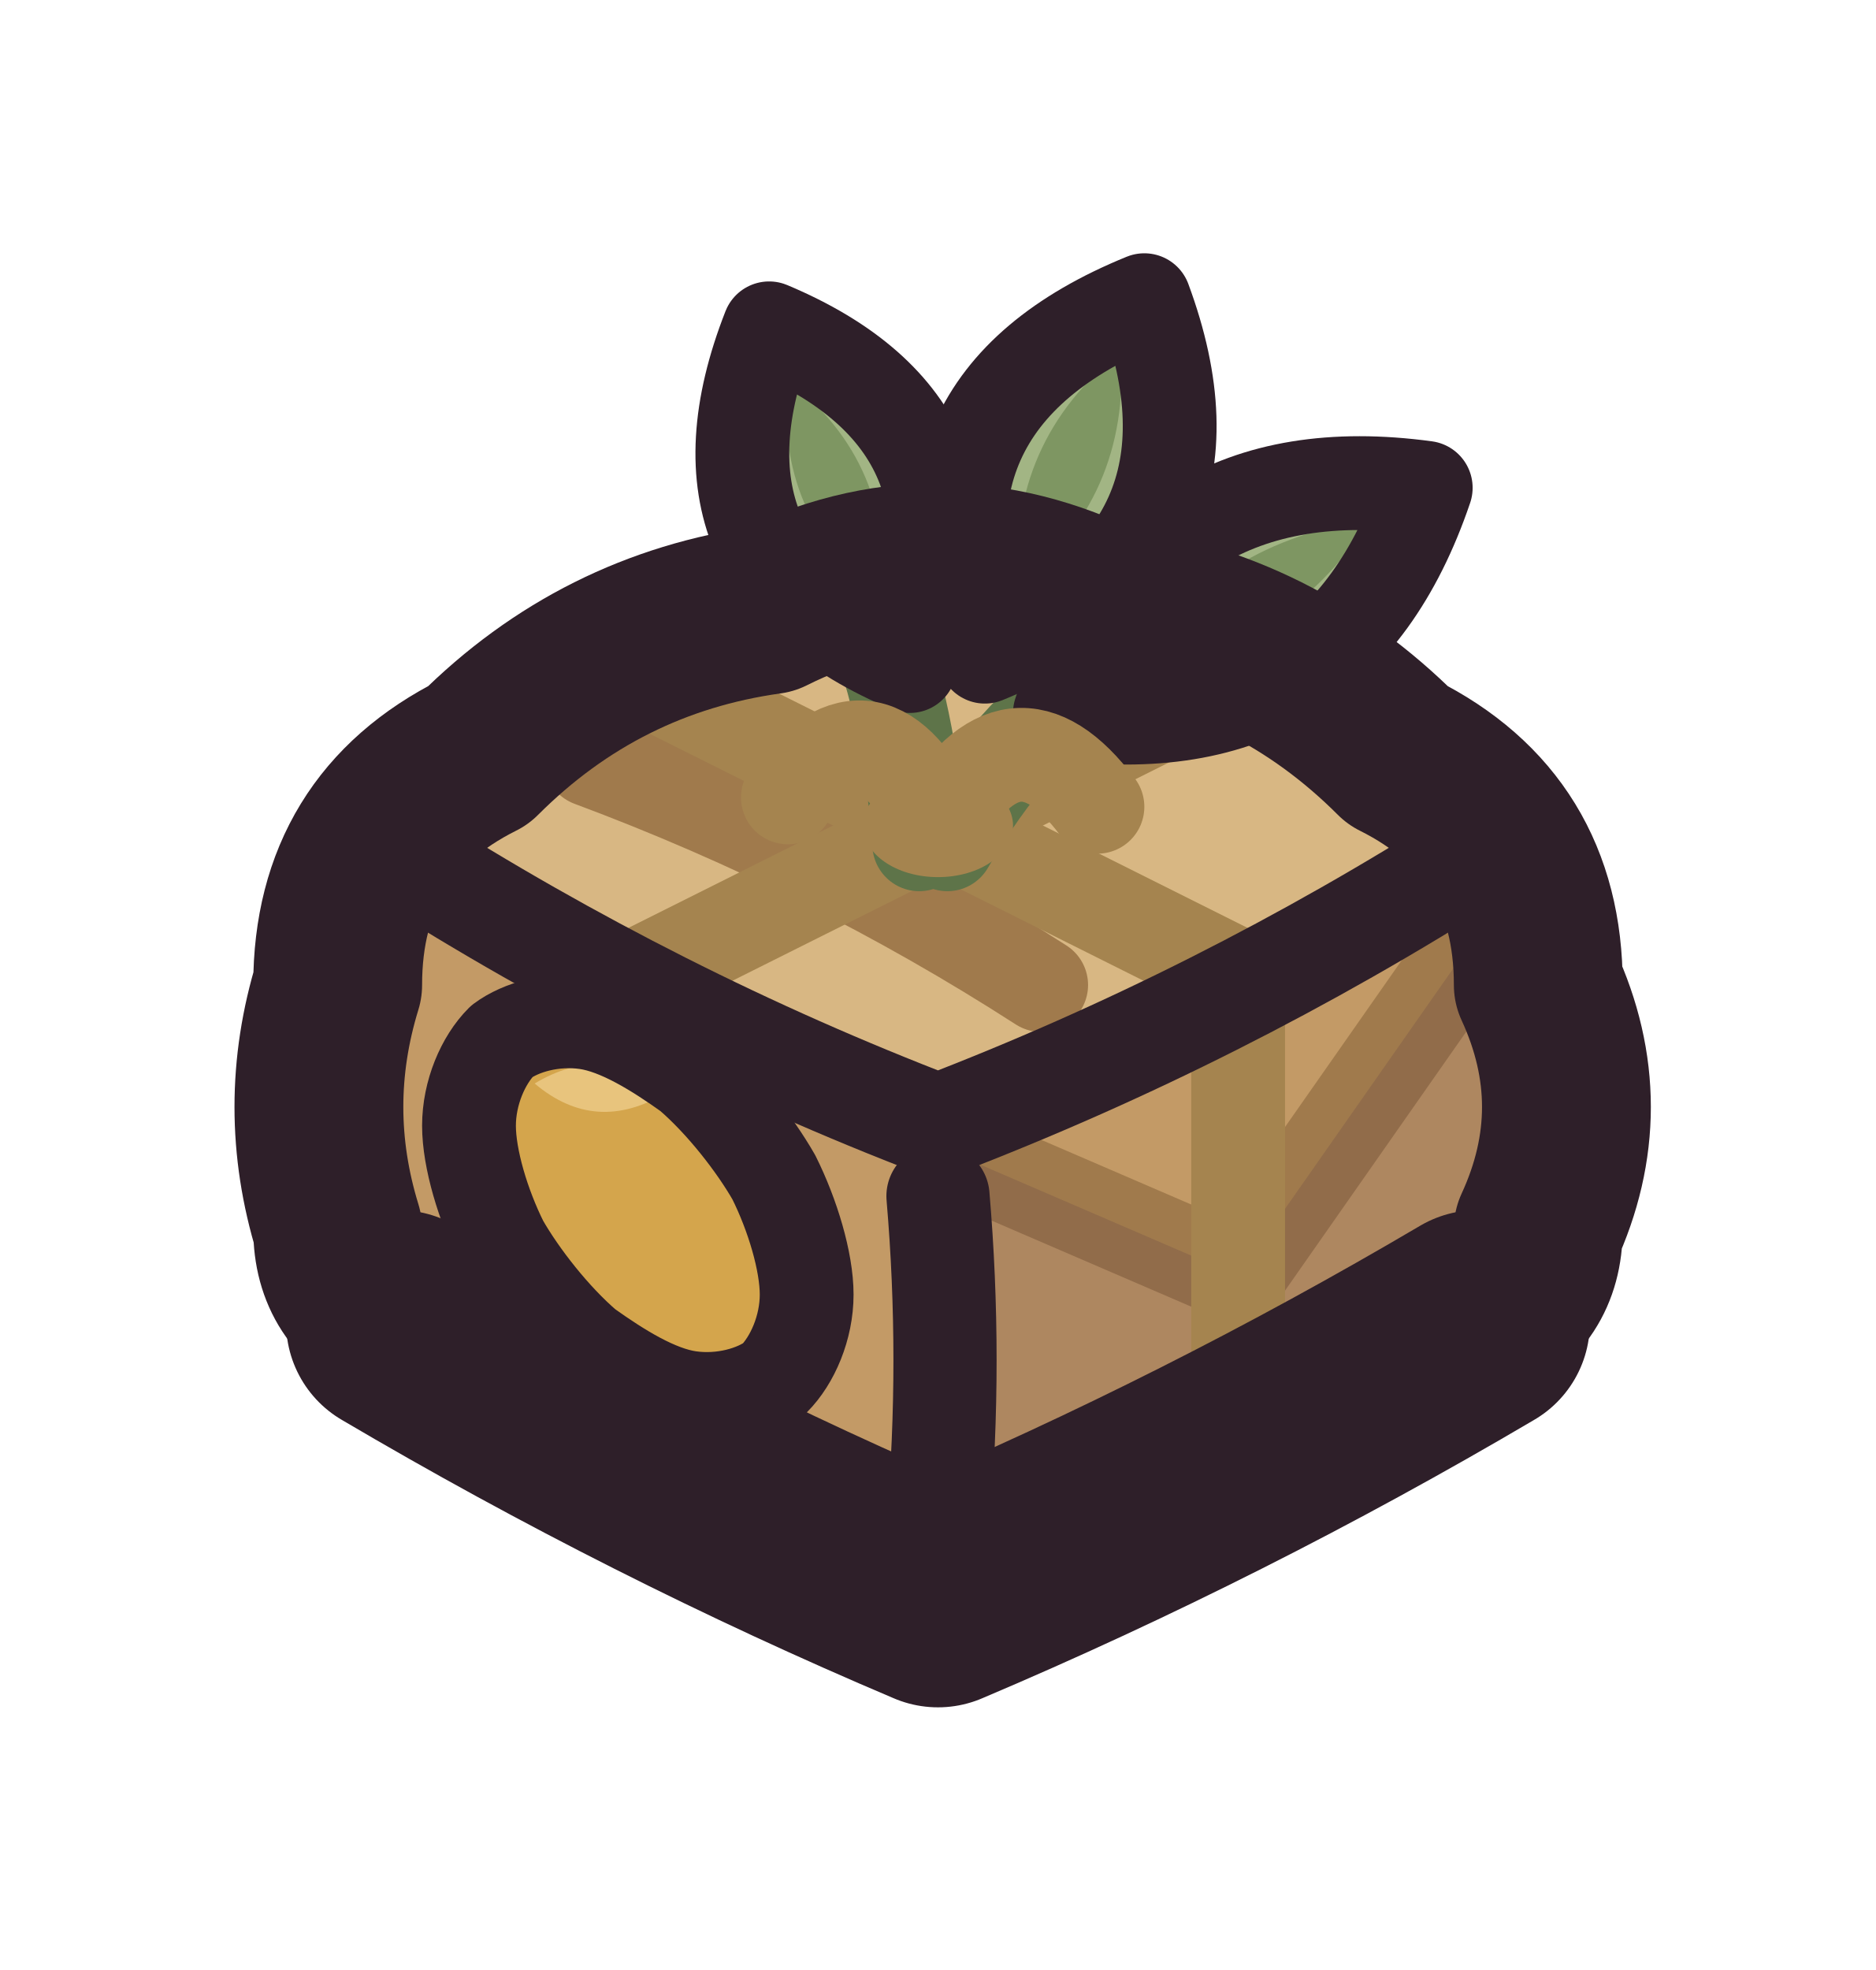
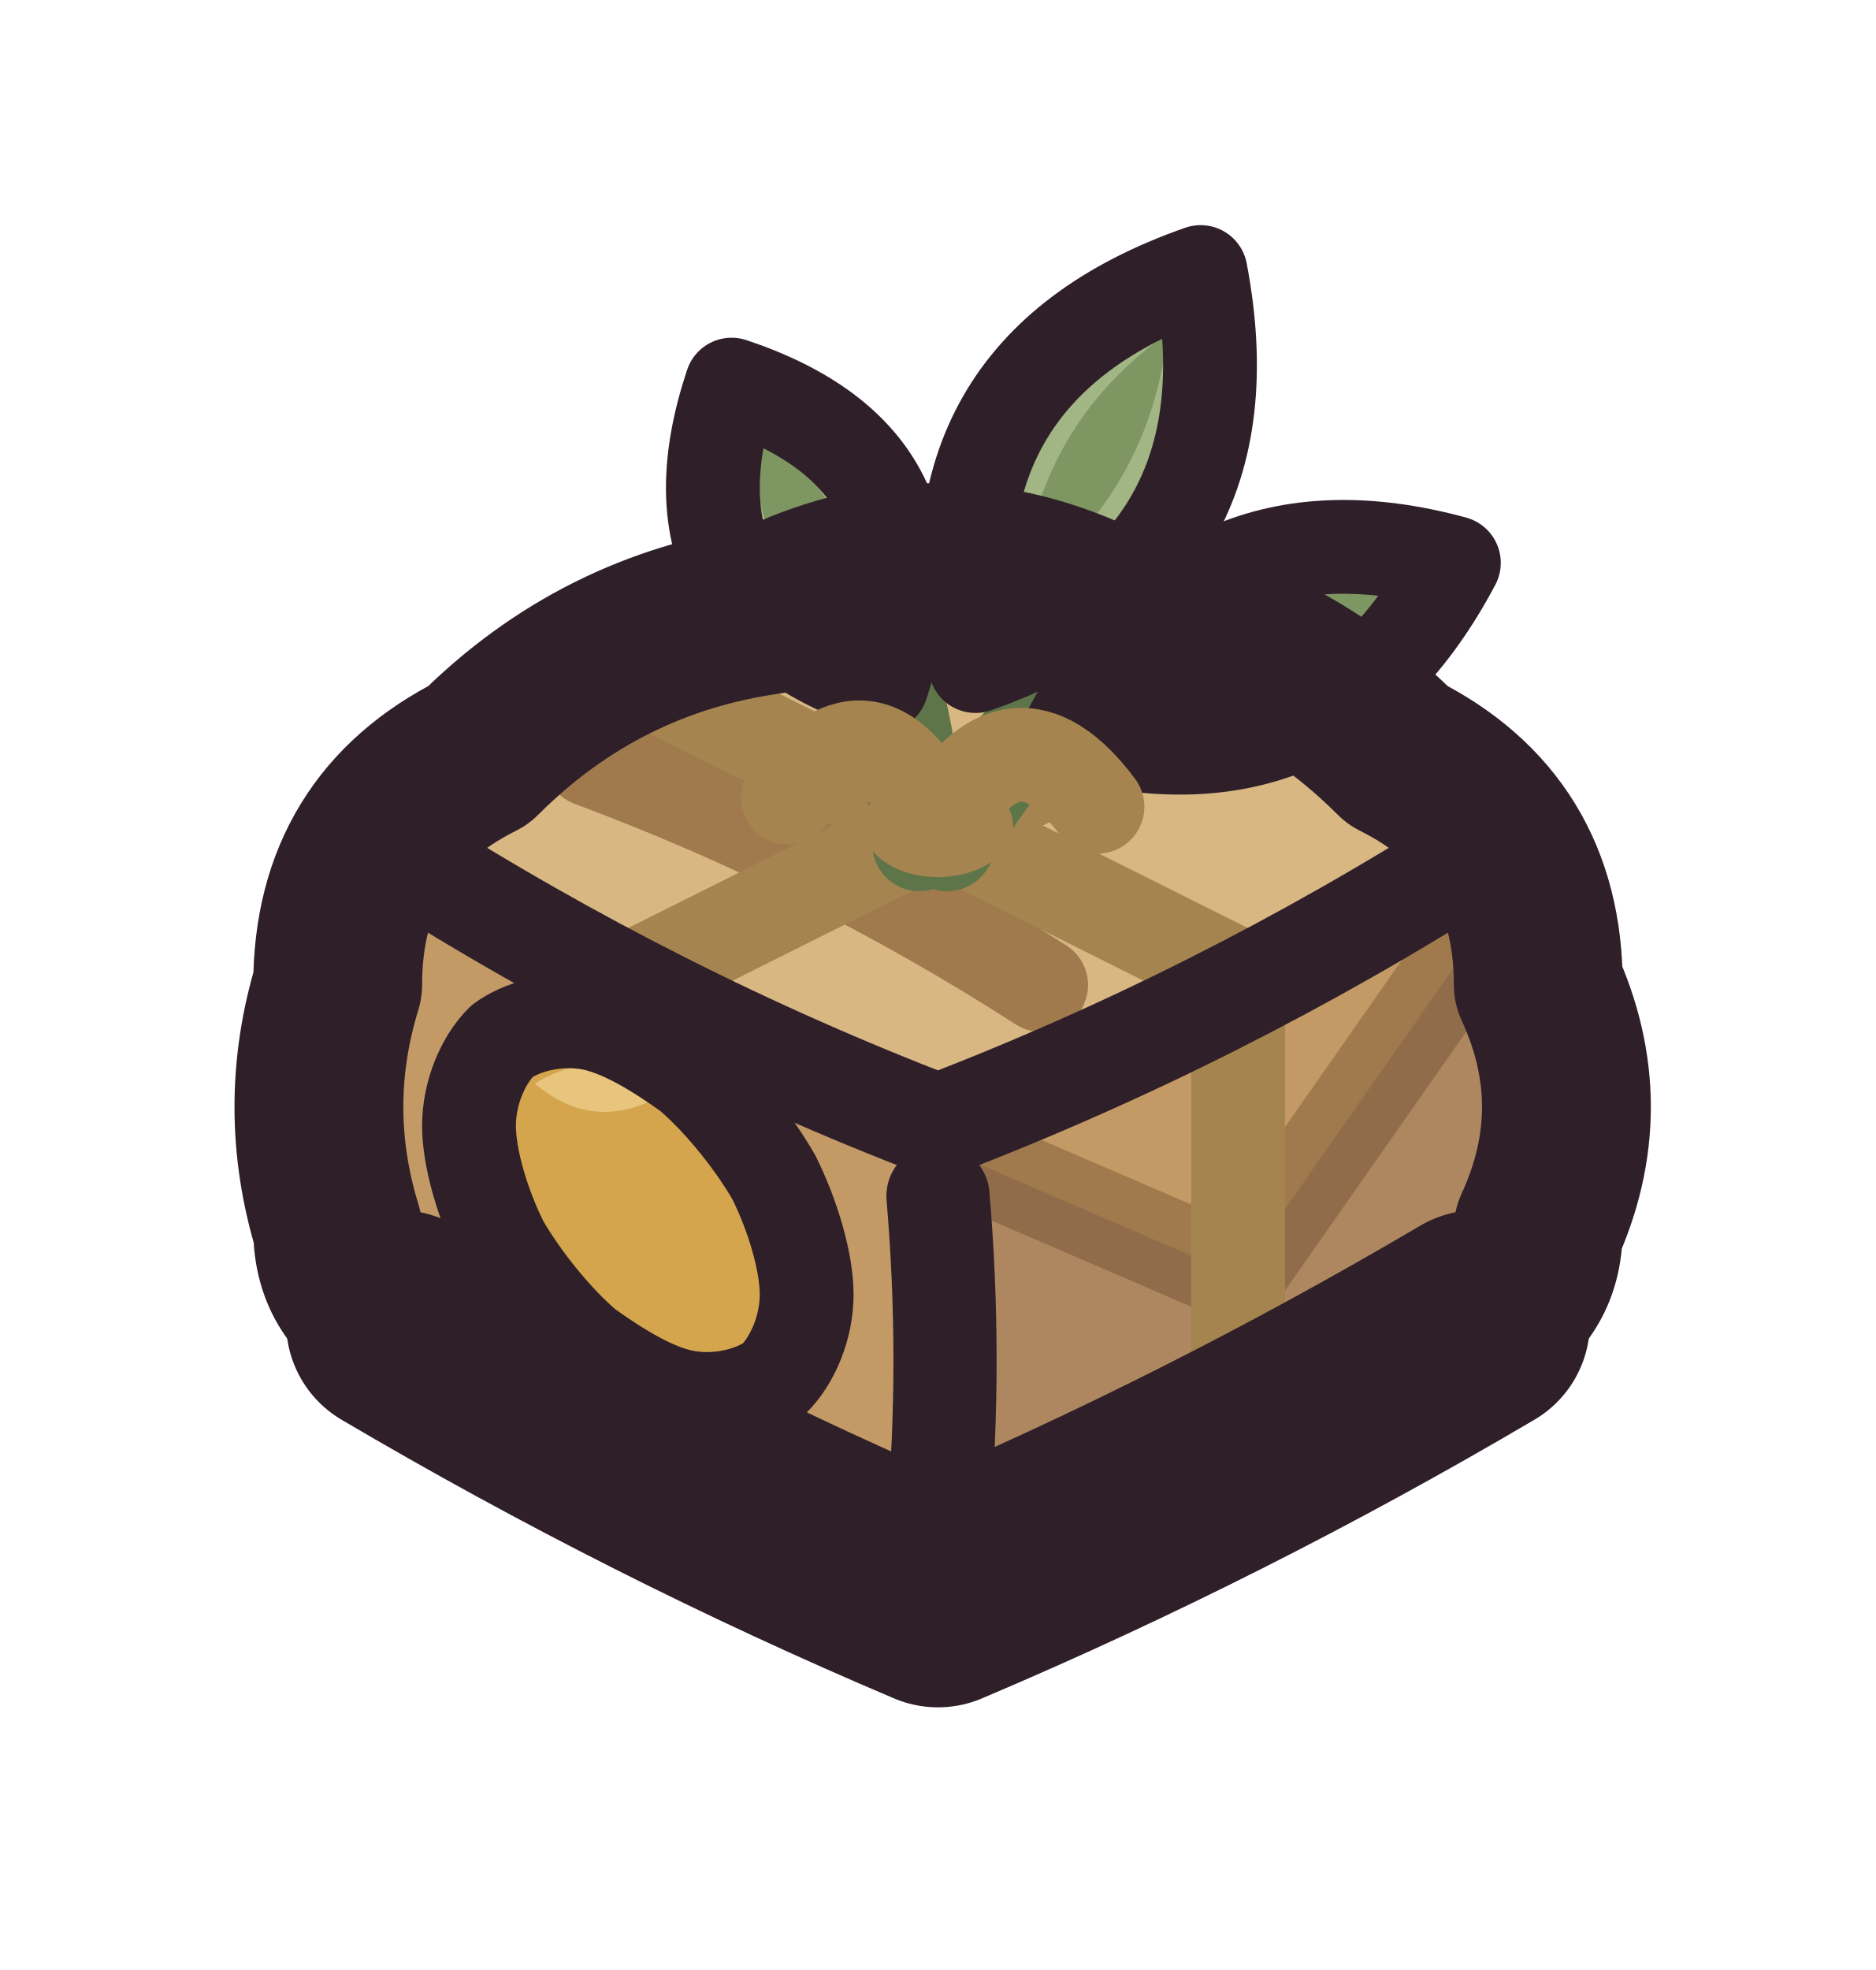
<svg xmlns="http://www.w3.org/2000/svg" viewBox="0 0 40 42" width="40" height="42">
  <g id="p-bundle">
    <path d="M10.2 16.1Q12.8 13.5 16.4 13Q20 11.2 23.6 13Q27.2 13.5 29.8 16.1Q32.8 17.6 32.8 21Q34 23.6 32.8 26.2Q32.8 27.6 31.5 28.2Q26.6 31.6 20.9 33.6Q20 34 19.1 33.6Q13.5 31.4 8.5 28.2Q7.2 27.6 7.2 26.2Q6.4 23.6 7.2 21Q7.2 17.6 10.2 16.1Z" fill="#c39a66" />
    <path d="M10.2 16.1Q12.8 13.5 16.4 13Q20 11.2 23.6 13Q27.2 13.5 29.8 16.1Q32.8 17.6 29.8 19.1Q25.6 20.3 22.1 22.9Q20 24 17.9 22.9Q14.4 20.3 10.2 19.1Q7.2 17.6 10.2 16.1Z" fill="#d8b783" />
    <path d="M20.6 24.7L26.4 27.2L32 19.2" fill="none" stroke="#a07a4c" stroke-width="2" stroke-linecap="round" stroke-linejoin="round" />
    <path d="M20.6 24.7L26.4 27.2L32 19.2L32.8 27L20 33.4Z" fill="#3f2541" fill-opacity="0.16" />
    <path d="M12.6 16.2Q17.7 18.1 22.2 21" fill="none" stroke="#a07a4c" stroke-width="2" stroke-linecap="round" stroke-linejoin="round" />
    <path d="M13.6 14.4L26.4 20.8L26.4 30" fill="none" stroke="#a5844f" stroke-width="2" stroke-linecap="round" stroke-linejoin="round" />
    <path d="M26.4 14.4L13.6 20.8L13.6 30" fill="none" stroke="#a5844f" stroke-width="2" stroke-linecap="round" stroke-linejoin="round" />
    <path d="M8.5 18.2Q14 21.7 20 24Q26 21.7 31.5 18.2" fill="none" stroke="#2e1f29" stroke-width="2.2" stroke-linecap="round" stroke-linejoin="round" />
    <path d="M20 25.5Q20.3 29 20 32.5" fill="none" stroke="#2e1f29" stroke-width="2.2" stroke-linecap="round" stroke-linejoin="round" />
  </g>
  <g id="p-greens">
    <path d="M19.6 18Q19.4 15.2 18.6 13.2M20.2 18Q21.6 15.6 23.2 14.6" fill="none" stroke="#5e7449" stroke-width="2" stroke-linecap="round" stroke-linejoin="round" />
-     <path d="M19.4 14.2Q14.4 12.1 16.4 7Q21.4 9.1 19.4 14.2Z" fill="#a2b584" />
-     <path d="M18.8 12.8Q16.5 11 16.8 8.1Q19.1 9.9 18.8 12.8Z" fill="#7e9662" />
-     <path d="M19.4 14.2Q14.4 12.1 16.4 7Q21.4 9.1 19.4 14.2Z" fill="none" stroke="#2e1f29" stroke-width="2" stroke-linecap="round" stroke-linejoin="round" />
-     <path d="M21 14Q19 8.6 24.4 6.4Q26.4 11.8 21 14Z" fill="#a2b584" />
-     <path d="M21.7 12.5Q21.5 9.4 23.9 7.5Q24.1 10.6 21.7 12.5Z" fill="#7e9662" />
-     <path d="M21 14Q19 8.6 24.4 6.4Q26.4 11.8 21 14Z" fill="none" stroke="#2e1f29" stroke-width="2" stroke-linecap="round" stroke-linejoin="round" />
-     <path d="M22.6 15.2Q24.5 9.6 30.4 10.4Q28.5 16 22.6 15.2Z" fill="#a2b584" />
-     <path d="M24.2 14.2Q26 11.5 29.2 11.1Q27.4 13.9 24.2 14.2Z" fill="#7e9662" />
-     <path d="M22.6 15.2Q24.5 9.6 30.4 10.4Q28.5 16 22.6 15.2Z" fill="none" stroke="#2e1f29" stroke-width="2" stroke-linecap="round" stroke-linejoin="round" />
+     <path d="M18.8 14.6Q14 13 15.6 8.2Q20.4 9.8 18.8 14.6Z" fill="#a2b584" />
+     <path d="M18.2 13.3Q15.9 11.9 16.1 9.2Q18.4 10.6 18.2 13.3Z" fill="#7e9662" />
+     <path d="M18.8 14.6Q14 13 15.6 8.2Q20.4 9.8 18.8 14.6Z" fill="none" stroke="#2e1f29" stroke-width="2" stroke-linecap="round" stroke-linejoin="round" />
+     <path d="M20.8 14.2Q19.6 7.9 25.6 5.8Q26.8 12.1 20.8 14.2Z" fill="#a2b584" />
+     <path d="M21.8 12.5Q22.1 9.1 24.9 7.1Q24.5 10.5 21.8 12.5Z" fill="#7e9662" />
+     <path d="M20.8 14.2Q19.6 7.9 25.6 5.8Q26.8 12.1 20.8 14.2Z" fill="none" stroke="#2e1f29" stroke-width="2" stroke-linecap="round" stroke-linejoin="round" />
+     <path d="M22.8 15.6Q25.5 10.5 31 12Q28.3 17.1 22.8 15.6Z" fill="#a2b584" />
+     <path d="M24.4 14.9Q26.5 12.4 29.8 12.5Q27.7 15 24.4 14.9Z" fill="#7e9662" />
+     <path d="M22.8 15.6Q25.5 10.5 31 12Q28.3 17.1 22.8 15.6Z" fill="none" stroke="#2e1f29" stroke-width="2" stroke-linecap="round" stroke-linejoin="round" />
    <path d="M16.8 17Q18.6 14.6 20 17.6Q21.6 14.8 23.4 17.2" fill="none" stroke="#a5844f" stroke-width="2" stroke-linecap="round" stroke-linejoin="round" />
    <path d="M21.6 17.6C21.6 18.2 20.9 18.7 20 18.7C19.1 18.7 18.4 18.2 18.4 17.6C18.4 17 19.1 16.5 20 16.5C20.9 16.5 21.6 17 21.6 17.6Z" fill="#a5844f" />
  </g>
  <g id="p-premium" class="st-premium">
    <path d="M17.2 27.6C17.2 26.9 16.9 25.9 16.5 25.1C16.1 24.4 15.4 23.5 14.7 22.9C14 22.4 13.2 21.9 12.5 21.8C11.8 21.7 11.1 21.9 10.7 22.2C10.3 22.6 10 23.3 10 24C10 24.7 10.3 25.7 10.7 26.5C11.1 27.2 11.8 28.1 12.5 28.7C13.2 29.2 14 29.7 14.7 29.8C15.4 29.9 16.1 29.7 16.5 29.4C16.9 29 17.2 28.3 17.2 27.6Z" fill="#d4a54c" />
    <path d="M11.4 23.1Q12.9 22.2 14.2 23.3Q12.7 24.2 11.4 23.1Z" fill="#e8c47d" />
    <path d="M17.2 27.6C17.2 26.9 16.9 25.9 16.5 25.1C16.1 24.4 15.4 23.5 14.7 22.9C14 22.4 13.2 21.9 12.5 21.8C11.8 21.7 11.1 21.9 10.7 22.2C10.3 22.6 10 23.3 10 24C10 24.7 10.3 25.7 10.7 26.5C11.1 27.2 11.8 28.1 12.5 28.7C13.2 29.2 14 29.7 14.7 29.8C15.4 29.9 16.1 29.7 16.5 29.4C16.9 29 17.2 28.3 17.2 27.6Z" fill="none" stroke="#2e1f29" stroke-width="2" stroke-linecap="round" stroke-linejoin="round" />
  </g>
  <g id="p-ink">
    <path d="M10.2 16.1Q12.8 13.5 16.4 13Q20 11.2 23.6 13Q27.2 13.5 29.8 16.1Q32.8 17.6 32.8 21Q34 23.6 32.8 26.2Q32.8 27.6 31.5 28.2Q26.6 31.6 20.9 33.6Q20 34 19.1 33.6Q13.5 31.4 8.5 28.2Q7.2 27.6 7.2 26.2Q6.4 23.6 7.2 21Q7.2 17.6 10.2 16.1Z" fill="none" stroke="#2e1f29" stroke-width="3.6" stroke-linecap="round" stroke-linejoin="round" />
    <path d="M8.5 28.2Q14.1 31.5 20 34Q25.9 31.5 31.5 28.2" fill="none" stroke="#2e1f29" stroke-width="4.8" stroke-linecap="round" stroke-linejoin="round" />
  </g>
</svg>
